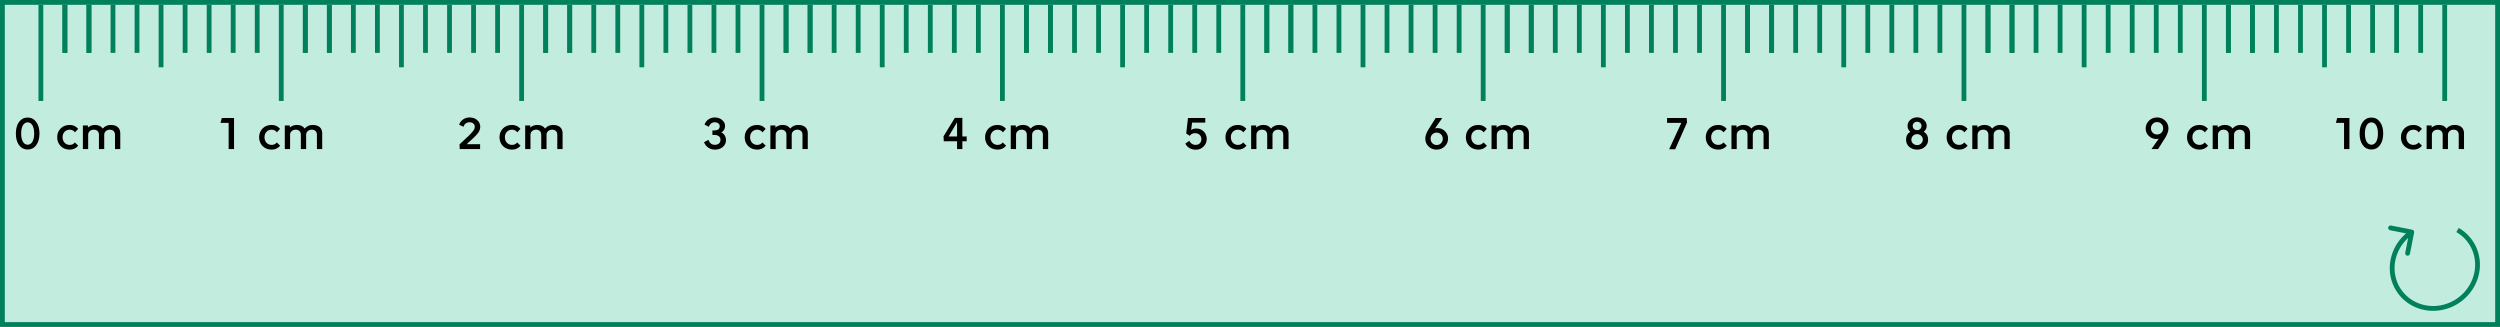
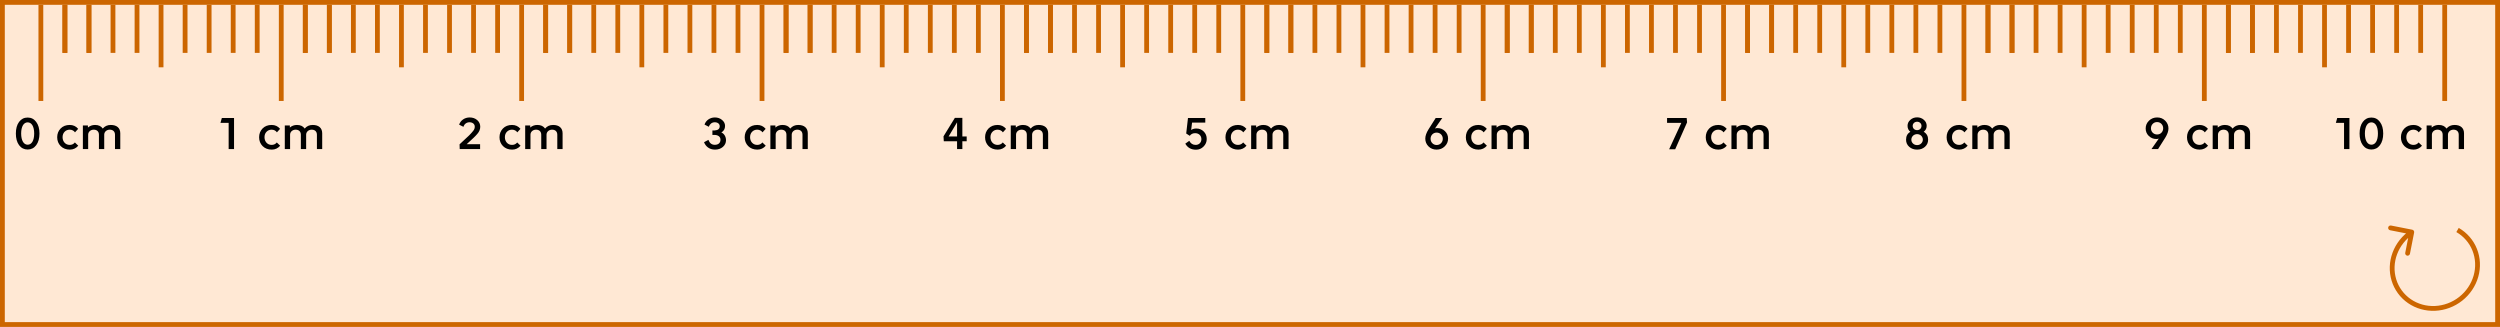
<svg xmlns="http://www.w3.org/2000/svg" width="520" height="68" viewBox="0 0 520 68" fill="none">
-   <rect x="0.5" y="0.5" width="519" height="67" fill="#C2ECDE" stroke="#00805B" />
-   <line x1="8.5" y1="1" x2="8.5" y2="21" stroke="#00805B" />
-   <line x1="13.5" y1="1" x2="13.5" y2="11" stroke="#00805B" />
-   <line x1="18.5" y1="1" x2="18.5" y2="11" stroke="#00805B" />
-   <line x1="13.5" y1="1" x2="13.5" y2="11" stroke="#00805B" />
-   <line x1="18.5" y1="1" x2="18.5" y2="11" stroke="#00805B" />
-   <line x1="23.5" y1="1" x2="23.5" y2="11" stroke="#00805B" />
-   <line x1="28.5" y1="1" x2="28.5" y2="11" stroke="#00805B" />
-   <path d="M33.5 1V14" stroke="#00805B" />
-   <line x1="38.5" y1="1" x2="38.5" y2="11" stroke="#00805B" />
-   <line x1="43.5" y1="1" x2="43.5" y2="11" stroke="#00805B" />
-   <line x1="48.5" y1="1" x2="48.5" y2="11" stroke="#00805B" />
-   <line x1="53.5" y1="1" x2="53.5" y2="11" stroke="#00805B" />
-   <line x1="58.5" y1="1" x2="58.5" y2="21" stroke="#00805B" />
-   <line x1="63.5" y1="1" x2="63.5" y2="11" stroke="#00805B" />
-   <line x1="68.5" y1="1" x2="68.5" y2="11" stroke="#00805B" />
-   <line x1="63.5" y1="1" x2="63.5" y2="11" stroke="#00805B" />
-   <line x1="68.5" y1="1" x2="68.5" y2="11" stroke="#00805B" />
-   <line x1="73.5" y1="1" x2="73.5" y2="11" stroke="#00805B" />
-   <line x1="78.5" y1="1" x2="78.5" y2="11" stroke="#00805B" />
-   <path d="M83.5 1V14" stroke="#00805B" />
-   <line x1="88.5" y1="1" x2="88.5" y2="11" stroke="#00805B" />
-   <line x1="93.5" y1="1" x2="93.5" y2="11" stroke="#00805B" />
-   <line x1="98.5" y1="1" x2="98.5" y2="11" stroke="#00805B" />
-   <line x1="103.5" y1="1" x2="103.5" y2="11" stroke="#00805B" />
-   <line x1="208.5" y1="1" x2="208.5" y2="21" stroke="#00805B" />
-   <line x1="213.5" y1="1" x2="213.5" y2="11" stroke="#00805B" />
-   <line x1="218.5" y1="1" x2="218.5" y2="11" stroke="#00805B" />
-   <line x1="213.5" y1="1" x2="213.5" y2="11" stroke="#00805B" />
-   <line x1="218.5" y1="1" x2="218.5" y2="11" stroke="#00805B" />
-   <line x1="223.5" y1="1" x2="223.5" y2="11" stroke="#00805B" />
-   <line x1="228.5" y1="1" x2="228.5" y2="11" stroke="#00805B" />
-   <path d="M233.5 1V14" stroke="#00805B" />
-   <line x1="238.5" y1="1" x2="238.5" y2="11" stroke="#00805B" />
-   <line x1="243.5" y1="1" x2="243.5" y2="11" stroke="#00805B" />
-   <line x1="248.5" y1="1" x2="248.5" y2="11" stroke="#00805B" />
-   <line x1="253.5" y1="1" x2="253.5" y2="11" stroke="#00805B" />
-   <line x1="258.5" y1="1" x2="258.5" y2="21" stroke="#00805B" />
-   <line x1="263.5" y1="1" x2="263.5" y2="11" stroke="#00805B" />
-   <line x1="268.5" y1="1" x2="268.5" y2="11" stroke="#00805B" />
-   <line x1="263.5" y1="1" x2="263.5" y2="11" stroke="#00805B" />
-   <line x1="268.5" y1="1" x2="268.5" y2="11" stroke="#00805B" />
-   <line x1="273.5" y1="1" x2="273.5" y2="11" stroke="#00805B" />
-   <line x1="278.5" y1="1" x2="278.5" y2="11" stroke="#00805B" />
-   <path d="M283.5 1V14" stroke="#00805B" />
-   <line x1="288.5" y1="1" x2="288.5" y2="11" stroke="#00805B" />
-   <line x1="293.5" y1="1" x2="293.5" y2="11" stroke="#00805B" />
-   <line x1="298.5" y1="1" x2="298.5" y2="11" stroke="#00805B" />
-   <line x1="303.5" y1="1" x2="303.5" y2="11" stroke="#00805B" />
-   <line x1="308.5" y1="1" x2="308.5" y2="21" stroke="#00805B" />
-   <line x1="313.5" y1="1" x2="313.5" y2="11" stroke="#00805B" />
-   <line x1="318.5" y1="1" x2="318.5" y2="11" stroke="#00805B" />
-   <line x1="313.5" y1="1" x2="313.5" y2="11" stroke="#00805B" />
-   <line x1="318.5" y1="1" x2="318.5" y2="11" stroke="#00805B" />
-   <line x1="323.5" y1="1" x2="323.5" y2="11" stroke="#00805B" />
-   <line x1="328.5" y1="1" x2="328.5" y2="11" stroke="#00805B" />
-   <path d="M333.5 1V6V14" stroke="#00805B" />
-   <line x1="338.5" y1="1" x2="338.5" y2="11" stroke="#00805B" />
-   <line x1="343.5" y1="1" x2="343.5" y2="11" stroke="#00805B" />
-   <line x1="348.5" y1="1" x2="348.5" y2="11" stroke="#00805B" />
-   <line x1="353.5" y1="1" x2="353.5" y2="11" stroke="#00805B" />
-   <line x1="358.5" y1="1" x2="358.5" y2="21" stroke="#00805B" />
-   <line x1="363.5" y1="1" x2="363.5" y2="11" stroke="#00805B" />
-   <line x1="368.5" y1="1" x2="368.5" y2="11" stroke="#00805B" />
-   <line x1="363.5" y1="1" x2="363.5" y2="11" stroke="#00805B" />
-   <line x1="368.5" y1="1" x2="368.5" y2="11" stroke="#00805B" />
-   <line x1="373.5" y1="1" x2="373.5" y2="11" stroke="#00805B" />
-   <line x1="378.5" y1="1" x2="378.5" y2="11" stroke="#00805B" />
-   <path d="M383.5 1V14" stroke="#00805B" />
-   <line x1="388.5" y1="1" x2="388.5" y2="11" stroke="#00805B" />
-   <line x1="393.5" y1="1" x2="393.5" y2="11" stroke="#00805B" />
-   <line x1="398.5" y1="1" x2="398.5" y2="11" stroke="#00805B" />
-   <line x1="403.5" y1="1" x2="403.5" y2="11" stroke="#00805B" />
-   <line x1="408.5" y1="1" x2="408.5" y2="21" stroke="#00805B" />
-   <line x1="413.5" y1="1" x2="413.5" y2="11" stroke="#00805B" />
-   <line x1="418.5" y1="1" x2="418.5" y2="11" stroke="#00805B" />
-   <line x1="413.5" y1="1" x2="413.5" y2="11" stroke="#00805B" />
-   <line x1="418.5" y1="1" x2="418.5" y2="11" stroke="#00805B" />
-   <line x1="423.5" y1="1" x2="423.5" y2="11" stroke="#00805B" />
-   <line x1="428.5" y1="1" x2="428.5" y2="11" stroke="#00805B" />
-   <path d="M433.5 1V14" stroke="#00805B" />
-   <line x1="438.5" y1="1" x2="438.5" y2="11" stroke="#00805B" />
-   <line x1="443.5" y1="1" x2="443.5" y2="11" stroke="#00805B" />
-   <line x1="448.5" y1="1" x2="448.5" y2="11" stroke="#00805B" />
-   <line x1="453.5" y1="1" x2="453.5" y2="11" stroke="#00805B" />
-   <line x1="458.5" y1="1" x2="458.5" y2="21" stroke="#00805B" />
-   <line x1="463.5" y1="1" x2="463.5" y2="11" stroke="#00805B" />
-   <line x1="468.5" y1="1" x2="468.5" y2="11" stroke="#00805B" />
-   <line x1="463.5" y1="1" x2="463.5" y2="11" stroke="#00805B" />
-   <line x1="468.5" y1="1" x2="468.5" y2="11" stroke="#00805B" />
-   <line x1="473.5" y1="1" x2="473.5" y2="11" stroke="#00805B" />
-   <line x1="478.5" y1="1" x2="478.5" y2="11" stroke="#00805B" />
-   <path d="M483.5 1V14" stroke="#00805B" />
-   <line x1="488.5" y1="1" x2="488.5" y2="11" stroke="#00805B" />
-   <line x1="493.5" y1="1" x2="493.5" y2="11" stroke="#00805B" />
-   <line x1="498.5" y1="1" x2="498.5" y2="11" stroke="#00805B" />
-   <line x1="503.5" y1="1" x2="503.5" y2="11" stroke="#00805B" />
-   <line x1="108.5" y1="1" x2="108.5" y2="21" stroke="#00805B" />
-   <line x1="113.5" y1="1" x2="113.5" y2="11" stroke="#00805B" />
-   <line x1="118.5" y1="1" x2="118.5" y2="11" stroke="#00805B" />
-   <line x1="113.5" y1="1" x2="113.5" y2="11" stroke="#00805B" />
-   <line x1="118.5" y1="1" x2="118.5" y2="11" stroke="#00805B" />
-   <line x1="123.5" y1="1" x2="123.5" y2="11" stroke="#00805B" />
-   <line x1="128.5" y1="1" x2="128.5" y2="11" stroke="#00805B" />
-   <path d="M133.5 1V14" stroke="#00805B" />
-   <line x1="138.5" y1="1" x2="138.5" y2="11" stroke="#00805B" />
-   <line x1="143.5" y1="1" x2="143.5" y2="11" stroke="#00805B" />
-   <line x1="148.5" y1="1" x2="148.5" y2="11" stroke="#00805B" />
-   <line x1="153.5" y1="1" x2="153.5" y2="11" stroke="#00805B" />
-   <line x1="158.5" y1="1" x2="158.5" y2="21" stroke="#00805B" />
-   <line x1="163.5" y1="1" x2="163.5" y2="11" stroke="#00805B" />
-   <line x1="168.5" y1="1" x2="168.5" y2="11" stroke="#00805B" />
-   <line x1="163.5" y1="1" x2="163.5" y2="11" stroke="#00805B" />
-   <line x1="168.5" y1="1" x2="168.5" y2="11" stroke="#00805B" />
-   <line x1="173.5" y1="1" x2="173.5" y2="11" stroke="#00805B" />
-   <line x1="178.5" y1="1" x2="178.5" y2="11" stroke="#00805B" />
-   <path d="M183.5 1V14" stroke="#00805B" />
-   <line x1="188.5" y1="1" x2="188.5" y2="11" stroke="#00805B" />
-   <line x1="193.5" y1="1" x2="193.5" y2="11" stroke="#00805B" />
-   <line x1="198.5" y1="1" x2="198.5" y2="11" stroke="#00805B" />
-   <line x1="203.5" y1="1" x2="203.5" y2="11" stroke="#00805B" />
-   <line x1="508.5" y1="1" x2="508.5" y2="21" stroke="#00805B" />
+   <rect x="0.5" y="0.5" width="519" height="67" fill="#FFE8D4" stroke="#CC6600" />
+   <line x1="8.5" y1="1" x2="8.5" y2="21" stroke="#CC6600" />
+   <line x1="13.5" y1="1" x2="13.5" y2="11" stroke="#CC6600" />
+   <line x1="18.5" y1="1" x2="18.5" y2="11" stroke="#CC6600" />
+   <line x1="13.5" y1="1" x2="13.5" y2="11" stroke="#CC6600" />
+   <line x1="18.5" y1="1" x2="18.5" y2="11" stroke="#CC6600" />
+   <line x1="23.5" y1="1" x2="23.5" y2="11" stroke="#CC6600" />
+   <line x1="28.5" y1="1" x2="28.5" y2="11" stroke="#CC6600" />
+   <path d="M33.5 1V14" stroke="#CC6600" />
+   <line x1="38.5" y1="1" x2="38.5" y2="11" stroke="#CC6600" />
+   <line x1="43.5" y1="1" x2="43.5" y2="11" stroke="#CC6600" />
+   <line x1="48.5" y1="1" x2="48.5" y2="11" stroke="#CC6600" />
+   <line x1="53.5" y1="1" x2="53.5" y2="11" stroke="#CC6600" />
+   <line x1="58.5" y1="1" x2="58.5" y2="21" stroke="#CC6600" />
+   <line x1="63.5" y1="1" x2="63.5" y2="11" stroke="#CC6600" />
+   <line x1="68.5" y1="1" x2="68.5" y2="11" stroke="#CC6600" />
+   <line x1="63.5" y1="1" x2="63.5" y2="11" stroke="#CC6600" />
+   <line x1="68.5" y1="1" x2="68.5" y2="11" stroke="#CC6600" />
+   <line x1="73.5" y1="1" x2="73.5" y2="11" stroke="#CC6600" />
+   <line x1="78.5" y1="1" x2="78.5" y2="11" stroke="#CC6600" />
+   <path d="M83.5 1V14" stroke="#CC6600" />
+   <line x1="88.5" y1="1" x2="88.5" y2="11" stroke="#CC6600" />
+   <line x1="93.5" y1="1" x2="93.5" y2="11" stroke="#CC6600" />
+   <line x1="98.5" y1="1" x2="98.5" y2="11" stroke="#CC6600" />
+   <line x1="103.5" y1="1" x2="103.5" y2="11" stroke="#CC6600" />
+   <line x1="208.5" y1="1" x2="208.5" y2="21" stroke="#CC6600" />
+   <line x1="213.5" y1="1" x2="213.5" y2="11" stroke="#CC6600" />
+   <line x1="218.5" y1="1" x2="218.5" y2="11" stroke="#CC6600" />
+   <line x1="213.5" y1="1" x2="213.5" y2="11" stroke="#CC6600" />
+   <line x1="218.5" y1="1" x2="218.5" y2="11" stroke="#CC6600" />
+   <line x1="223.5" y1="1" x2="223.5" y2="11" stroke="#CC6600" />
+   <line x1="228.5" y1="1" x2="228.5" y2="11" stroke="#CC6600" />
+   <path d="M233.5 1V14" stroke="#CC6600" />
+   <line x1="238.5" y1="1" x2="238.5" y2="11" stroke="#CC6600" />
+   <line x1="243.5" y1="1" x2="243.5" y2="11" stroke="#CC6600" />
+   <line x1="248.5" y1="1" x2="248.5" y2="11" stroke="#CC6600" />
+   <line x1="253.5" y1="1" x2="253.5" y2="11" stroke="#CC6600" />
+   <line x1="258.5" y1="1" x2="258.5" y2="21" stroke="#CC6600" />
+   <line x1="263.5" y1="1" x2="263.5" y2="11" stroke="#CC6600" />
+   <line x1="268.5" y1="1" x2="268.5" y2="11" stroke="#CC6600" />
+   <line x1="263.5" y1="1" x2="263.5" y2="11" stroke="#CC6600" />
+   <line x1="268.5" y1="1" x2="268.5" y2="11" stroke="#CC6600" />
+   <line x1="273.5" y1="1" x2="273.5" y2="11" stroke="#CC6600" />
+   <line x1="278.5" y1="1" x2="278.5" y2="11" stroke="#CC6600" />
+   <path d="M283.5 1V14" stroke="#CC6600" />
+   <line x1="288.5" y1="1" x2="288.5" y2="11" stroke="#CC6600" />
+   <line x1="293.5" y1="1" x2="293.5" y2="11" stroke="#CC6600" />
+   <line x1="298.5" y1="1" x2="298.5" y2="11" stroke="#CC6600" />
+   <line x1="303.5" y1="1" x2="303.5" y2="11" stroke="#CC6600" />
+   <line x1="308.5" y1="1" x2="308.5" y2="21" stroke="#CC6600" />
+   <line x1="313.5" y1="1" x2="313.5" y2="11" stroke="#CC6600" />
+   <line x1="318.5" y1="1" x2="318.5" y2="11" stroke="#CC6600" />
+   <line x1="313.5" y1="1" x2="313.5" y2="11" stroke="#CC6600" />
+   <line x1="318.5" y1="1" x2="318.5" y2="11" stroke="#CC6600" />
+   <line x1="323.5" y1="1" x2="323.5" y2="11" stroke="#CC6600" />
+   <line x1="328.5" y1="1" x2="328.5" y2="11" stroke="#CC6600" />
+   <path d="M333.5 1V6V14" stroke="#CC6600" />
+   <line x1="338.5" y1="1" x2="338.5" y2="11" stroke="#CC6600" />
+   <line x1="343.5" y1="1" x2="343.5" y2="11" stroke="#CC6600" />
+   <line x1="348.5" y1="1" x2="348.5" y2="11" stroke="#CC6600" />
+   <line x1="353.5" y1="1" x2="353.5" y2="11" stroke="#CC6600" />
+   <line x1="358.5" y1="1" x2="358.5" y2="21" stroke="#CC6600" />
+   <line x1="363.5" y1="1" x2="363.5" y2="11" stroke="#CC6600" />
+   <line x1="368.5" y1="1" x2="368.5" y2="11" stroke="#CC6600" />
+   <line x1="363.5" y1="1" x2="363.5" y2="11" stroke="#CC6600" />
+   <line x1="368.5" y1="1" x2="368.5" y2="11" stroke="#CC6600" />
+   <line x1="373.5" y1="1" x2="373.5" y2="11" stroke="#CC6600" />
+   <line x1="378.5" y1="1" x2="378.5" y2="11" stroke="#CC6600" />
+   <path d="M383.5 1V14" stroke="#CC6600" />
+   <line x1="388.5" y1="1" x2="388.5" y2="11" stroke="#CC6600" />
+   <line x1="393.5" y1="1" x2="393.5" y2="11" stroke="#CC6600" />
+   <line x1="398.5" y1="1" x2="398.5" y2="11" stroke="#CC6600" />
+   <line x1="403.5" y1="1" x2="403.5" y2="11" stroke="#CC6600" />
+   <line x1="408.5" y1="1" x2="408.5" y2="21" stroke="#CC6600" />
+   <line x1="413.5" y1="1" x2="413.5" y2="11" stroke="#CC6600" />
+   <line x1="418.5" y1="1" x2="418.5" y2="11" stroke="#CC6600" />
+   <line x1="413.5" y1="1" x2="413.5" y2="11" stroke="#CC6600" />
+   <line x1="418.5" y1="1" x2="418.5" y2="11" stroke="#CC6600" />
+   <line x1="423.5" y1="1" x2="423.5" y2="11" stroke="#CC6600" />
+   <line x1="428.5" y1="1" x2="428.5" y2="11" stroke="#CC6600" />
+   <path d="M433.5 1V14" stroke="#CC6600" />
+   <line x1="438.5" y1="1" x2="438.5" y2="11" stroke="#CC6600" />
+   <line x1="443.5" y1="1" x2="443.5" y2="11" stroke="#CC6600" />
+   <line x1="448.5" y1="1" x2="448.5" y2="11" stroke="#CC6600" />
+   <line x1="453.5" y1="1" x2="453.5" y2="11" stroke="#CC6600" />
+   <line x1="458.5" y1="1" x2="458.5" y2="21" stroke="#CC6600" />
+   <line x1="463.5" y1="1" x2="463.5" y2="11" stroke="#CC6600" />
+   <line x1="468.5" y1="1" x2="468.5" y2="11" stroke="#CC6600" />
+   <line x1="463.5" y1="1" x2="463.5" y2="11" stroke="#CC6600" />
+   <line x1="468.5" y1="1" x2="468.5" y2="11" stroke="#CC6600" />
+   <line x1="473.5" y1="1" x2="473.5" y2="11" stroke="#CC6600" />
+   <line x1="478.5" y1="1" x2="478.5" y2="11" stroke="#CC6600" />
+   <path d="M483.5 1V14" stroke="#CC6600" />
+   <line x1="488.5" y1="1" x2="488.5" y2="11" stroke="#CC6600" />
+   <line x1="493.5" y1="1" x2="493.5" y2="11" stroke="#CC6600" />
+   <line x1="498.5" y1="1" x2="498.5" y2="11" stroke="#CC6600" />
+   <line x1="503.5" y1="1" x2="503.5" y2="11" stroke="#CC6600" />
+   <line x1="108.5" y1="1" x2="108.5" y2="21" stroke="#CC6600" />
+   <line x1="113.5" y1="1" x2="113.5" y2="11" stroke="#CC6600" />
+   <line x1="118.5" y1="1" x2="118.5" y2="11" stroke="#CC6600" />
+   <line x1="113.5" y1="1" x2="113.5" y2="11" stroke="#CC6600" />
+   <line x1="118.5" y1="1" x2="118.5" y2="11" stroke="#CC6600" />
+   <line x1="123.5" y1="1" x2="123.5" y2="11" stroke="#CC6600" />
+   <line x1="128.5" y1="1" x2="128.5" y2="11" stroke="#CC6600" />
+   <path d="M133.5 1V14" stroke="#CC6600" />
+   <line x1="138.5" y1="1" x2="138.5" y2="11" stroke="#CC6600" />
+   <line x1="143.5" y1="1" x2="143.5" y2="11" stroke="#CC6600" />
+   <line x1="148.5" y1="1" x2="148.5" y2="11" stroke="#CC6600" />
+   <line x1="153.5" y1="1" x2="153.5" y2="11" stroke="#CC6600" />
+   <line x1="158.5" y1="1" x2="158.5" y2="21" stroke="#CC6600" />
+   <line x1="163.5" y1="1" x2="163.5" y2="11" stroke="#CC6600" />
+   <line x1="168.5" y1="1" x2="168.5" y2="11" stroke="#CC6600" />
+   <line x1="163.5" y1="1" x2="163.5" y2="11" stroke="#CC6600" />
+   <line x1="168.5" y1="1" x2="168.5" y2="11" stroke="#CC6600" />
+   <line x1="173.5" y1="1" x2="173.5" y2="11" stroke="#CC6600" />
+   <line x1="178.5" y1="1" x2="178.5" y2="11" stroke="#CC6600" />
+   <path d="M183.5 1V14" stroke="#CC6600" />
+   <line x1="188.5" y1="1" x2="188.5" y2="11" stroke="#CC6600" />
+   <line x1="193.5" y1="1" x2="193.5" y2="11" stroke="#CC6600" />
+   <line x1="198.5" y1="1" x2="198.5" y2="11" stroke="#CC6600" />
+   <line x1="203.5" y1="1" x2="203.5" y2="11" stroke="#CC6600" />
+   <line x1="508.5" y1="1" x2="508.5" y2="21" stroke="#CC6600" />
  <path d="M8.21 27.77C8.21 26.76 7.98 25.96 7.53 25.36C7.08 24.75 6.49 24.45 5.75 24.45C5.01 24.45 4.42 24.75 3.97 25.35C3.52 25.95 3.3 26.76 3.3 27.77C3.3 28.78 3.52 29.59 3.97 30.2C4.42 30.8 5.02 31.1 5.75 31.1C6.49 31.1 7.08 30.8 7.53 30.2C7.98 29.59 8.21 28.78 8.21 27.77ZM5.75 25.45C6.58 25.45 7.11 26.3 7.11 27.77C7.11 29.25 6.58 30.1 5.75 30.1C4.94 30.1 4.4 29.24 4.4 27.77C4.4 26.3 4.94 25.45 5.75 25.45ZM14.506 25.99C13.716 25.99 13.086 26.24 12.606 26.73C12.136 27.22 11.896 27.82 11.896 28.55C11.896 29.28 12.136 29.89 12.616 30.38C13.106 30.87 13.736 31.12 14.526 31.12C15.226 31.12 15.806 30.85 16.276 30.31L15.576 29.63C15.306 29.97 14.946 30.14 14.516 30.14C14.076 30.14 13.716 29.99 13.436 29.69C13.156 29.38 13.016 29 13.016 28.54C13.016 28.07 13.156 27.7 13.436 27.41C13.716 27.12 14.076 26.97 14.506 26.97C14.996 26.97 15.406 27.22 15.596 27.53L16.256 26.8C15.806 26.26 15.226 25.99 14.506 25.99ZM23.038 25.99C22.348 25.99 21.798 26.24 21.378 26.74C21.028 26.24 20.498 25.99 19.778 25.99C19.198 25.99 18.698 26.17 18.288 26.53V26.18V26.1H17.238V31H18.338V28.01C18.338 27.41 18.858 26.97 19.488 26.97C20.118 26.97 20.578 27.32 20.578 28.03V31H21.678V28.01C21.678 27.41 22.198 26.97 22.828 26.97C23.458 26.97 23.918 27.32 23.918 28.03V31H25.018V27.72C25.018 26.61 24.278 25.99 23.038 25.99Z" fill="black" />
  <path d="M48.68 24.55V31H47.56V25.55H45.86L46.14 24.55H48.68ZM56.506 25.99C57.226 25.99 57.806 26.26 58.256 26.8L57.596 27.53C57.406 27.22 56.996 26.97 56.506 26.97C56.076 26.97 55.716 27.12 55.436 27.41C55.156 27.7 55.016 28.07 55.016 28.54C55.016 29 55.156 29.38 55.436 29.69C55.716 29.99 56.076 30.14 56.516 30.14C56.946 30.14 57.306 29.97 57.576 29.63L58.276 30.31C57.806 30.85 57.226 31.12 56.526 31.12C55.736 31.12 55.106 30.87 54.616 30.38C54.136 29.89 53.896 29.28 53.896 28.55C53.896 27.82 54.136 27.22 54.606 26.73C55.086 26.24 55.716 25.99 56.506 25.99ZM65.038 25.99C66.278 25.99 67.018 26.61 67.018 27.72V31H65.918V28.03C65.918 27.32 65.458 26.97 64.828 26.97C64.198 26.97 63.678 27.41 63.678 28.01V31H62.578V28.03C62.578 27.32 62.118 26.97 61.488 26.97C60.858 26.97 60.338 27.41 60.338 28.01V31H59.238V26.1H60.288V26.18V26.53C60.698 26.17 61.198 25.99 61.778 25.99C62.498 25.99 63.028 26.24 63.378 26.74C63.798 26.24 64.348 25.99 65.038 25.99Z" fill="black" />
  <path d="M97.68 24.43C98.31 24.43 98.84 24.61 99.26 24.98C99.68 25.35 99.89 25.81 99.89 26.36C99.89 26.89 99.69 27.39 99.29 27.84C99.03 28.14 98.78 28.41 98.53 28.64L97.06 30H99.86V31H95.62L95.59 30.02C96.57 29.13 97.24 28.5 97.6 28.14C97.93 27.81 98.21 27.5 98.44 27.2C98.66 26.93 98.76 26.63 98.75 26.31C98.74 25.82 98.32 25.43 97.65 25.43C97.04 25.43 96.56 25.81 96.4 26.38L95.5 25.93C95.79 25.05 96.64 24.43 97.68 24.43ZM106.506 25.99C107.226 25.99 107.806 26.26 108.256 26.8L107.596 27.53C107.406 27.22 106.996 26.97 106.506 26.97C106.076 26.97 105.716 27.12 105.436 27.41C105.156 27.7 105.016 28.07 105.016 28.54C105.016 29 105.156 29.38 105.436 29.69C105.716 29.99 106.076 30.14 106.516 30.14C106.946 30.14 107.306 29.97 107.576 29.63L108.276 30.31C107.806 30.85 107.226 31.12 106.526 31.12C105.736 31.12 105.106 30.87 104.616 30.38C104.136 29.89 103.896 29.28 103.896 28.55C103.896 27.82 104.136 27.22 104.606 26.73C105.086 26.24 105.716 25.99 106.506 25.99ZM115.038 25.99C116.278 25.99 117.018 26.61 117.018 27.72V31H115.918V28.03C115.918 27.32 115.458 26.97 114.828 26.97C114.198 26.97 113.678 27.41 113.678 28.01V31H112.578V28.03C112.578 27.32 112.118 26.97 111.488 26.97C110.858 26.97 110.338 27.41 110.338 28.01V31H109.238V26.1H110.288V26.18V26.53C110.698 26.17 111.198 25.99 111.778 25.99C112.498 25.99 113.028 26.24 113.378 26.74C113.798 26.24 114.348 25.99 115.038 25.99Z" fill="black" />
  <path d="M148.69 24.43C149.29 24.43 149.79 24.61 150.2 24.96C150.61 25.31 150.81 25.71 150.81 26.18C150.81 26.81 150.55 27.26 150.04 27.55C150.61 27.78 151.01 28.43 151.01 29.16C151.01 29.71 150.79 30.18 150.36 30.56C149.93 30.93 149.38 31.12 148.72 31.12C147.52 31.12 146.77 30.43 146.44 29.58L147.35 29.09C147.6 29.78 148.04 30.12 148.67 30.12C149.4 30.12 149.86 29.74 149.86 29.07C149.86 28.44 149.38 28.09 148.63 28.06H148.18V27.14C148.39 27.14 148.55 27.14 148.66 27.13C149.35 27.09 149.7 26.8 149.7 26.25C149.7 25.76 149.27 25.43 148.67 25.43C148.06 25.43 147.62 25.82 147.43 26.37L146.54 25.91C146.83 25.06 147.65 24.43 148.69 24.43ZM157.506 25.99C158.226 25.99 158.806 26.26 159.256 26.8L158.596 27.53C158.406 27.22 157.996 26.97 157.506 26.97C157.076 26.97 156.716 27.12 156.436 27.41C156.156 27.7 156.016 28.07 156.016 28.54C156.016 29 156.156 29.38 156.436 29.69C156.716 29.99 157.076 30.14 157.516 30.14C157.946 30.14 158.306 29.97 158.576 29.63L159.276 30.31C158.806 30.85 158.226 31.12 157.526 31.12C156.736 31.12 156.106 30.87 155.616 30.38C155.136 29.89 154.896 29.28 154.896 28.55C154.896 27.82 155.136 27.22 155.606 26.73C156.086 26.24 156.716 25.99 157.506 25.99ZM166.038 25.99C167.278 25.99 168.018 26.61 168.018 27.72V31H166.918V28.03C166.918 27.32 166.458 26.97 165.828 26.97C165.198 26.97 164.678 27.41 164.678 28.01V31H163.578V28.03C163.578 27.32 163.118 26.97 162.488 26.97C161.858 26.97 161.338 27.41 161.338 28.01V31H160.238V26.1H161.288V26.18V26.53C161.698 26.17 162.198 25.99 162.778 25.99C163.498 25.99 164.028 26.24 164.378 26.74C164.798 26.24 165.348 25.99 166.038 25.99Z" fill="black" />
  <path d="M200.17 24.52V28.39H201.07V29.39H200.17V31H199.07V29.39H196.31L196.25 28.36L198.61 24.52H200.17ZM199.07 25.44L197.31 28.39H199.07V25.44ZM207.506 25.99C208.226 25.99 208.806 26.26 209.256 26.8L208.596 27.53C208.406 27.22 207.996 26.97 207.506 26.97C207.076 26.97 206.716 27.12 206.436 27.41C206.156 27.7 206.016 28.07 206.016 28.54C206.016 29 206.156 29.38 206.436 29.69C206.716 29.99 207.076 30.14 207.516 30.14C207.946 30.14 208.306 29.97 208.576 29.63L209.276 30.31C208.806 30.85 208.226 31.12 207.526 31.12C206.736 31.12 206.106 30.87 205.616 30.38C205.136 29.89 204.896 29.28 204.896 28.55C204.896 27.82 205.136 27.22 205.606 26.73C206.086 26.24 206.716 25.99 207.506 25.99ZM216.038 25.99C217.278 25.99 218.018 26.61 218.018 27.72V31H216.918V28.03C216.918 27.32 216.458 26.97 215.828 26.97C215.198 26.97 214.678 27.41 214.678 28.01V31H213.578V28.03C213.578 27.32 213.118 26.97 212.488 26.97C211.858 26.97 211.338 27.41 211.338 28.01V31H210.238V26.1H211.288V26.18V26.53C211.698 26.17 212.198 25.99 212.778 25.99C213.498 25.99 214.028 26.24 214.378 26.74C214.798 26.24 215.348 25.99 216.038 25.99Z" fill="black" />
  <path d="M250.7 24.55V25.5H247.95L247.76 27.04C248.05 26.83 248.41 26.73 248.84 26.73C249.45 26.73 249.96 26.94 250.37 27.35C250.79 27.76 251 28.28 251 28.91C251 29.52 250.78 30.04 250.34 30.48C249.91 30.92 249.38 31.14 248.77 31.14C247.75 31.14 247.01 30.72 246.54 29.88L247.37 29.29C247.66 29.86 248.1 30.14 248.69 30.14C249.38 30.14 249.89 29.66 249.89 28.94C249.89 28.22 249.36 27.7 248.59 27.7C248.11 27.7 247.74 27.88 247.47 28.25L246.73 27.77L247.1 24.55H250.7ZM257.506 25.99C258.226 25.99 258.806 26.26 259.256 26.8L258.596 27.53C258.406 27.22 257.996 26.97 257.506 26.97C257.076 26.97 256.716 27.12 256.436 27.41C256.156 27.7 256.016 28.07 256.016 28.54C256.016 29 256.156 29.38 256.436 29.69C256.716 29.99 257.076 30.14 257.516 30.14C257.946 30.14 258.306 29.97 258.576 29.63L259.276 30.31C258.806 30.85 258.226 31.12 257.526 31.12C256.736 31.12 256.106 30.87 255.616 30.38C255.136 29.89 254.896 29.28 254.896 28.55C254.896 27.82 255.136 27.22 255.606 26.73C256.086 26.24 256.716 25.99 257.506 25.99ZM266.038 25.99C267.278 25.99 268.018 26.61 268.018 27.72V31H266.918V28.03C266.918 27.32 266.458 26.97 265.828 26.97C265.198 26.97 264.678 27.41 264.678 28.01V31H263.578V28.03C263.578 27.32 263.118 26.97 262.488 26.97C261.858 26.97 261.338 27.41 261.338 28.01V31H260.238V26.1H261.288V26.18V26.53C261.698 26.17 262.198 25.99 262.778 25.99C263.498 25.99 264.028 26.24 264.378 26.74C264.798 26.24 265.348 25.99 266.038 25.99Z" fill="black" />
  <path d="M299.99 24.55L298.48 26.71L298.49 26.72C298.62 26.67 298.79 26.64 299 26.64C299.59 26.64 300.11 26.85 300.54 27.27C300.98 27.69 301.2 28.21 301.2 28.83C301.2 29.46 300.97 30 300.5 30.45C300.04 30.9 299.48 31.12 298.81 31.12C298.14 31.12 297.58 30.9 297.13 30.45C296.68 30 296.46 29.46 296.46 28.83C296.46 28.26 296.69 27.61 297.14 26.89L298.62 24.55H299.99ZM298.83 27.58C298.46 27.58 298.15 27.71 297.91 27.96C297.68 28.21 297.56 28.51 297.56 28.86C297.56 29.22 297.68 29.53 297.92 29.78C298.16 30.03 298.46 30.16 298.83 30.16C299.2 30.16 299.5 30.03 299.74 29.78C299.98 29.53 300.1 29.22 300.1 28.86C300.1 28.14 299.56 27.58 298.83 27.58ZM307.506 25.99C308.226 25.99 308.806 26.26 309.256 26.8L308.596 27.53C308.406 27.22 307.996 26.97 307.506 26.97C307.076 26.97 306.716 27.12 306.436 27.41C306.156 27.7 306.016 28.07 306.016 28.54C306.016 29 306.156 29.38 306.436 29.69C306.716 29.99 307.076 30.14 307.516 30.14C307.946 30.14 308.306 29.97 308.576 29.63L309.276 30.31C308.806 30.85 308.226 31.12 307.526 31.12C306.736 31.12 306.106 30.87 305.616 30.38C305.136 29.89 304.896 29.28 304.896 28.55C304.896 27.82 305.136 27.22 305.606 26.73C306.086 26.24 306.716 25.99 307.506 25.99ZM316.038 25.99C317.278 25.99 318.018 26.61 318.018 27.72V31H316.918V28.03C316.918 27.32 316.458 26.97 315.828 26.97C315.198 26.97 314.678 27.41 314.678 28.01V31H313.578V28.03C313.578 27.32 313.118 26.97 312.488 26.97C311.858 26.97 311.338 27.41 311.338 28.01V31H310.238V26.1H311.288V26.18V26.53C311.698 26.17 312.198 25.99 312.778 25.99C313.498 25.99 314.028 26.24 314.378 26.74C314.798 26.24 315.348 25.99 316.038 25.99Z" fill="black" />
  <path d="M350.83 24.55L350.91 25.46L348.44 31.05H347.18L349.72 25.55H346.75V24.55H350.83ZM357.408 25.99C358.128 25.99 358.708 26.26 359.158 26.8L358.498 27.53C358.308 27.22 357.898 26.97 357.408 26.97C356.978 26.97 356.618 27.12 356.338 27.41C356.058 27.7 355.918 28.07 355.918 28.54C355.918 29 356.058 29.38 356.338 29.69C356.618 29.99 356.978 30.14 357.418 30.14C357.848 30.14 358.208 29.97 358.478 29.63L359.178 30.31C358.708 30.85 358.128 31.12 357.428 31.12C356.638 31.12 356.008 30.87 355.518 30.38C355.038 29.89 354.798 29.28 354.798 28.55C354.798 27.82 355.038 27.22 355.508 26.73C355.988 26.24 356.618 25.99 357.408 25.99ZM365.94 25.99C367.18 25.99 367.92 26.61 367.92 27.72V31H366.82V28.03C366.82 27.32 366.36 26.97 365.73 26.97C365.1 26.97 364.58 27.41 364.58 28.01V31H363.48V28.03C363.48 27.32 363.02 26.97 362.39 26.97C361.76 26.97 361.24 27.41 361.24 28.01V31H360.14V26.1H361.19V26.18V26.53C361.6 26.17 362.1 25.99 362.68 25.99C363.4 25.99 363.93 26.24 364.28 26.74C364.7 26.24 365.25 25.99 365.94 25.99Z" fill="black" />
  <path d="M400.75 26.17C400.75 26.68 400.54 27.1 400.13 27.41C400.74 27.77 401.05 28.32 401.05 29.05C401.05 29.66 400.83 30.15 400.39 30.54C399.95 30.93 399.41 31.12 398.76 31.12C398.11 31.12 397.56 30.93 397.12 30.54C396.68 30.15 396.46 29.66 396.46 29.05C396.46 28.3 396.76 27.75 397.36 27.42C396.97 27.12 396.77 26.7 396.77 26.17C396.77 25.68 396.96 25.27 397.35 24.93C397.74 24.58 398.21 24.41 398.76 24.41C399.31 24.41 399.78 24.58 400.17 24.93C400.56 25.27 400.75 25.68 400.75 26.17ZM397.84 26.18C397.84 26.69 398.21 27.07 398.76 27.07C399.29 27.07 399.67 26.69 399.67 26.18C399.67 25.69 399.27 25.32 398.76 25.32C398.25 25.32 397.84 25.69 397.84 26.18ZM397.56 29.05C397.56 29.36 397.67 29.63 397.9 29.85C398.13 30.07 398.42 30.18 398.76 30.18C399.09 30.18 399.37 30.07 399.6 29.85C399.83 29.63 399.95 29.36 399.95 29.05C399.95 28.41 399.44 27.9 398.76 27.9C398.08 27.9 397.56 28.41 397.56 29.05ZM407.506 25.99C408.226 25.99 408.806 26.26 409.256 26.8L408.596 27.53C408.406 27.22 407.996 26.97 407.506 26.97C407.076 26.97 406.716 27.12 406.436 27.41C406.156 27.7 406.016 28.07 406.016 28.54C406.016 29 406.156 29.38 406.436 29.69C406.716 29.99 407.076 30.14 407.516 30.14C407.946 30.14 408.306 29.97 408.576 29.63L409.276 30.31C408.806 30.85 408.226 31.12 407.526 31.12C406.736 31.12 406.106 30.87 405.616 30.38C405.136 29.89 404.896 29.28 404.896 28.55C404.896 27.82 405.136 27.22 405.606 26.73C406.086 26.24 406.716 25.99 407.506 25.99ZM416.038 25.99C417.278 25.99 418.018 26.61 418.018 27.72V31H416.918V28.03C416.918 27.32 416.458 26.97 415.828 26.97C415.198 26.97 414.678 27.41 414.678 28.01V31H413.578V28.03C413.578 27.32 413.118 26.97 412.488 26.97C411.858 26.97 411.338 27.41 411.338 28.01V31H410.238V26.1H411.288V26.18V26.53C411.698 26.17 412.198 25.99 412.778 25.99C413.498 25.99 414.028 26.24 414.378 26.74C414.798 26.24 415.348 25.99 416.038 25.99Z" fill="black" />
  <path d="M451.04 26.72C451.04 27.29 450.81 27.94 450.36 28.66L448.88 31H447.51L449.02 28.84L449.01 28.83C448.88 28.88 448.71 28.91 448.5 28.91C447.91 28.91 447.39 28.7 446.95 28.28C446.52 27.86 446.3 27.34 446.3 26.72C446.3 26.09 446.53 25.55 446.99 25.1C447.46 24.65 448.02 24.43 448.69 24.43C449.36 24.43 449.91 24.65 450.36 25.1C450.81 25.55 451.04 26.09 451.04 26.72ZM448.67 27.97C449.04 27.97 449.35 27.85 449.58 27.6C449.82 27.35 449.94 27.04 449.94 26.69C449.94 26.33 449.82 26.02 449.58 25.77C449.34 25.52 449.04 25.39 448.67 25.39C448.3 25.39 448 25.52 447.76 25.77C447.52 26.02 447.4 26.33 447.4 26.69C447.4 27.41 447.94 27.97 448.67 27.97ZM457.506 25.99C458.226 25.99 458.806 26.26 459.256 26.8L458.596 27.53C458.406 27.22 457.996 26.97 457.506 26.97C457.076 26.97 456.716 27.12 456.436 27.41C456.156 27.7 456.016 28.07 456.016 28.54C456.016 29 456.156 29.38 456.436 29.69C456.716 29.99 457.076 30.14 457.516 30.14C457.946 30.14 458.306 29.97 458.576 29.63L459.276 30.31C458.806 30.85 458.226 31.12 457.526 31.12C456.736 31.12 456.106 30.87 455.616 30.38C455.136 29.89 454.896 29.28 454.896 28.55C454.896 27.82 455.136 27.22 455.606 26.73C456.086 26.24 456.716 25.99 457.506 25.99ZM466.038 25.99C467.278 25.99 468.018 26.61 468.018 27.72V31H466.918V28.03C466.918 27.32 466.458 26.97 465.828 26.97C465.198 26.97 464.678 27.41 464.678 28.01V31H463.578V28.03C463.578 27.32 463.118 26.97 462.488 26.97C461.858 26.97 461.338 27.41 461.338 28.01V31H460.238V26.1H461.288V26.18V26.53C461.698 26.17 462.198 25.99 462.778 25.99C463.498 25.99 464.028 26.24 464.378 26.74C464.798 26.24 465.348 25.99 466.038 25.99Z" fill="black" />
  <path d="M488.68 24.55V31H487.56V25.55H485.86L486.14 24.55H488.68ZM495.708 27.77C495.708 28.78 495.478 29.59 495.028 30.2C494.578 30.8 493.988 31.1 493.248 31.1C492.518 31.1 491.918 30.8 491.468 30.2C491.018 29.59 490.798 28.78 490.798 27.77C490.798 26.76 491.018 25.95 491.468 25.35C491.918 24.75 492.508 24.45 493.248 24.45C493.988 24.45 494.578 24.75 495.028 25.36C495.478 25.96 495.708 26.76 495.708 27.77ZM493.248 25.45C492.438 25.45 491.898 26.3 491.898 27.77C491.898 29.24 492.438 30.1 493.248 30.1C494.078 30.1 494.608 29.25 494.608 27.77C494.608 26.3 494.078 25.45 493.248 25.45ZM502.004 25.99C502.724 25.99 503.304 26.26 503.754 26.8L503.094 27.53C502.904 27.22 502.494 26.97 502.004 26.97C501.574 26.97 501.214 27.12 500.934 27.41C500.654 27.7 500.514 28.07 500.514 28.54C500.514 29 500.654 29.38 500.934 29.69C501.214 29.99 501.574 30.14 502.014 30.14C502.444 30.14 502.804 29.97 503.074 29.63L503.774 30.31C503.304 30.85 502.724 31.12 502.024 31.12C501.234 31.12 500.604 30.87 500.114 30.38C499.634 29.89 499.394 29.28 499.394 28.55C499.394 27.82 499.634 27.22 500.104 26.73C500.584 26.24 501.214 25.99 502.004 25.99ZM510.536 25.99C511.776 25.99 512.516 26.61 512.516 27.72V31H511.416V28.03C511.416 27.32 510.956 26.97 510.326 26.97C509.696 26.97 509.176 27.41 509.176 28.01V31H508.076V28.03C508.076 27.32 507.616 26.97 506.986 26.97C506.356 26.97 505.836 27.41 505.836 28.01V31H504.736V26.1H505.786V26.18V26.53C506.196 26.17 506.696 25.99 507.276 25.99C507.996 25.99 508.526 26.24 508.876 26.74C509.296 26.24 509.846 25.99 510.536 25.99Z" fill="black" />
-   <path d="M502.14 48.365C502.193 48.094 502.017 47.831 501.746 47.778L497.33 46.909C497.059 46.856 496.796 47.032 496.743 47.303C496.69 47.574 496.866 47.837 497.137 47.891L501.062 48.662L500.29 52.587C500.237 52.858 500.413 53.121 500.684 53.174C500.955 53.227 501.218 53.051 501.271 52.78L502.14 48.365ZM501.156 62.639L500.872 63.05L500.872 63.05L501.156 62.639ZM506.498 64.144L506.521 64.644V64.644L506.498 64.144ZM511.821 62.154L511.512 61.761L511.821 62.154ZM501.649 48.268L501.371 47.853C499.667 48.997 498.363 50.64 497.656 52.538L498.124 52.712L498.593 52.887C499.226 51.188 500.395 49.712 501.928 48.683L501.649 48.268ZM498.124 52.712L497.656 52.538C496.949 54.436 496.877 56.489 497.456 58.387L497.935 58.241L498.413 58.095C497.899 56.413 497.96 54.585 498.593 52.887L498.124 52.712ZM497.935 58.241L497.456 58.387C498.036 60.285 499.235 61.922 500.872 63.05L501.156 62.639L501.44 62.227C499.988 61.226 498.926 59.776 498.413 58.095L497.935 58.241ZM501.156 62.639L500.872 63.05C502.509 64.178 504.492 64.736 506.521 64.644L506.498 64.144L506.475 63.645C504.658 63.727 502.892 63.228 501.44 62.227L501.156 62.639ZM506.498 64.144L506.521 64.644C508.549 64.552 510.517 63.815 512.13 62.547L511.821 62.154L511.512 61.761C510.061 62.902 508.293 63.562 506.475 63.645L506.498 64.144ZM511.821 62.154L512.13 62.547C513.742 61.279 514.916 59.546 515.472 57.604L514.992 57.466L514.511 57.328C514.014 59.064 512.962 60.621 511.512 61.761L511.821 62.154ZM514.992 57.466L515.472 57.604C516.028 55.661 515.937 53.615 515.205 51.773L514.741 51.958L514.276 52.142C514.924 53.774 515.008 55.593 514.511 57.328L514.992 57.466ZM514.741 51.958L515.205 51.773C514.474 49.931 513.144 48.397 511.418 47.403L511.168 47.836L510.918 48.269C512.451 49.152 513.628 50.511 514.276 52.142L514.741 51.958Z" fill="#00805B" />
+   <path d="M502.14 48.365C502.193 48.094 502.017 47.831 501.746 47.778L497.33 46.909C497.059 46.856 496.796 47.032 496.743 47.303C496.69 47.574 496.866 47.837 497.137 47.891L501.062 48.662L500.29 52.587C500.237 52.858 500.413 53.121 500.684 53.174C500.955 53.227 501.218 53.051 501.271 52.78L502.14 48.365ZM501.156 62.639L500.872 63.05L500.872 63.05L501.156 62.639ZM506.498 64.144L506.521 64.644V64.644L506.498 64.144ZM511.821 62.154L511.512 61.761L511.821 62.154ZM501.649 48.268L501.371 47.853C499.667 48.997 498.363 50.64 497.656 52.538L498.124 52.712L498.593 52.887C499.226 51.188 500.395 49.712 501.928 48.683L501.649 48.268ZM498.124 52.712L497.656 52.538C496.949 54.436 496.877 56.489 497.456 58.387L497.935 58.241L498.413 58.095C497.899 56.413 497.96 54.585 498.593 52.887L498.124 52.712ZM497.935 58.241L497.456 58.387C498.036 60.285 499.235 61.922 500.872 63.05L501.156 62.639L501.44 62.227C499.988 61.226 498.926 59.776 498.413 58.095L497.935 58.241ZM501.156 62.639L500.872 63.05C502.509 64.178 504.492 64.736 506.521 64.644L506.498 64.144L506.475 63.645C504.658 63.727 502.892 63.228 501.44 62.227L501.156 62.639ZM506.498 64.144L506.521 64.644C508.549 64.552 510.517 63.815 512.13 62.547L511.821 62.154L511.512 61.761C510.061 62.902 508.293 63.562 506.475 63.645L506.498 64.144ZM511.821 62.154L512.13 62.547C513.742 61.279 514.916 59.546 515.472 57.604L514.992 57.466L514.511 57.328C514.014 59.064 512.962 60.621 511.512 61.761L511.821 62.154ZM514.992 57.466L515.472 57.604C516.028 55.661 515.937 53.615 515.205 51.773L514.741 51.958L514.276 52.142C514.924 53.774 515.008 55.593 514.511 57.328L514.992 57.466ZM514.741 51.958L515.205 51.773C514.474 49.931 513.144 48.397 511.418 47.403L511.168 47.836L510.918 48.269C512.451 49.152 513.628 50.511 514.276 52.142L514.741 51.958Z" fill="#CC6600" />
</svg>
